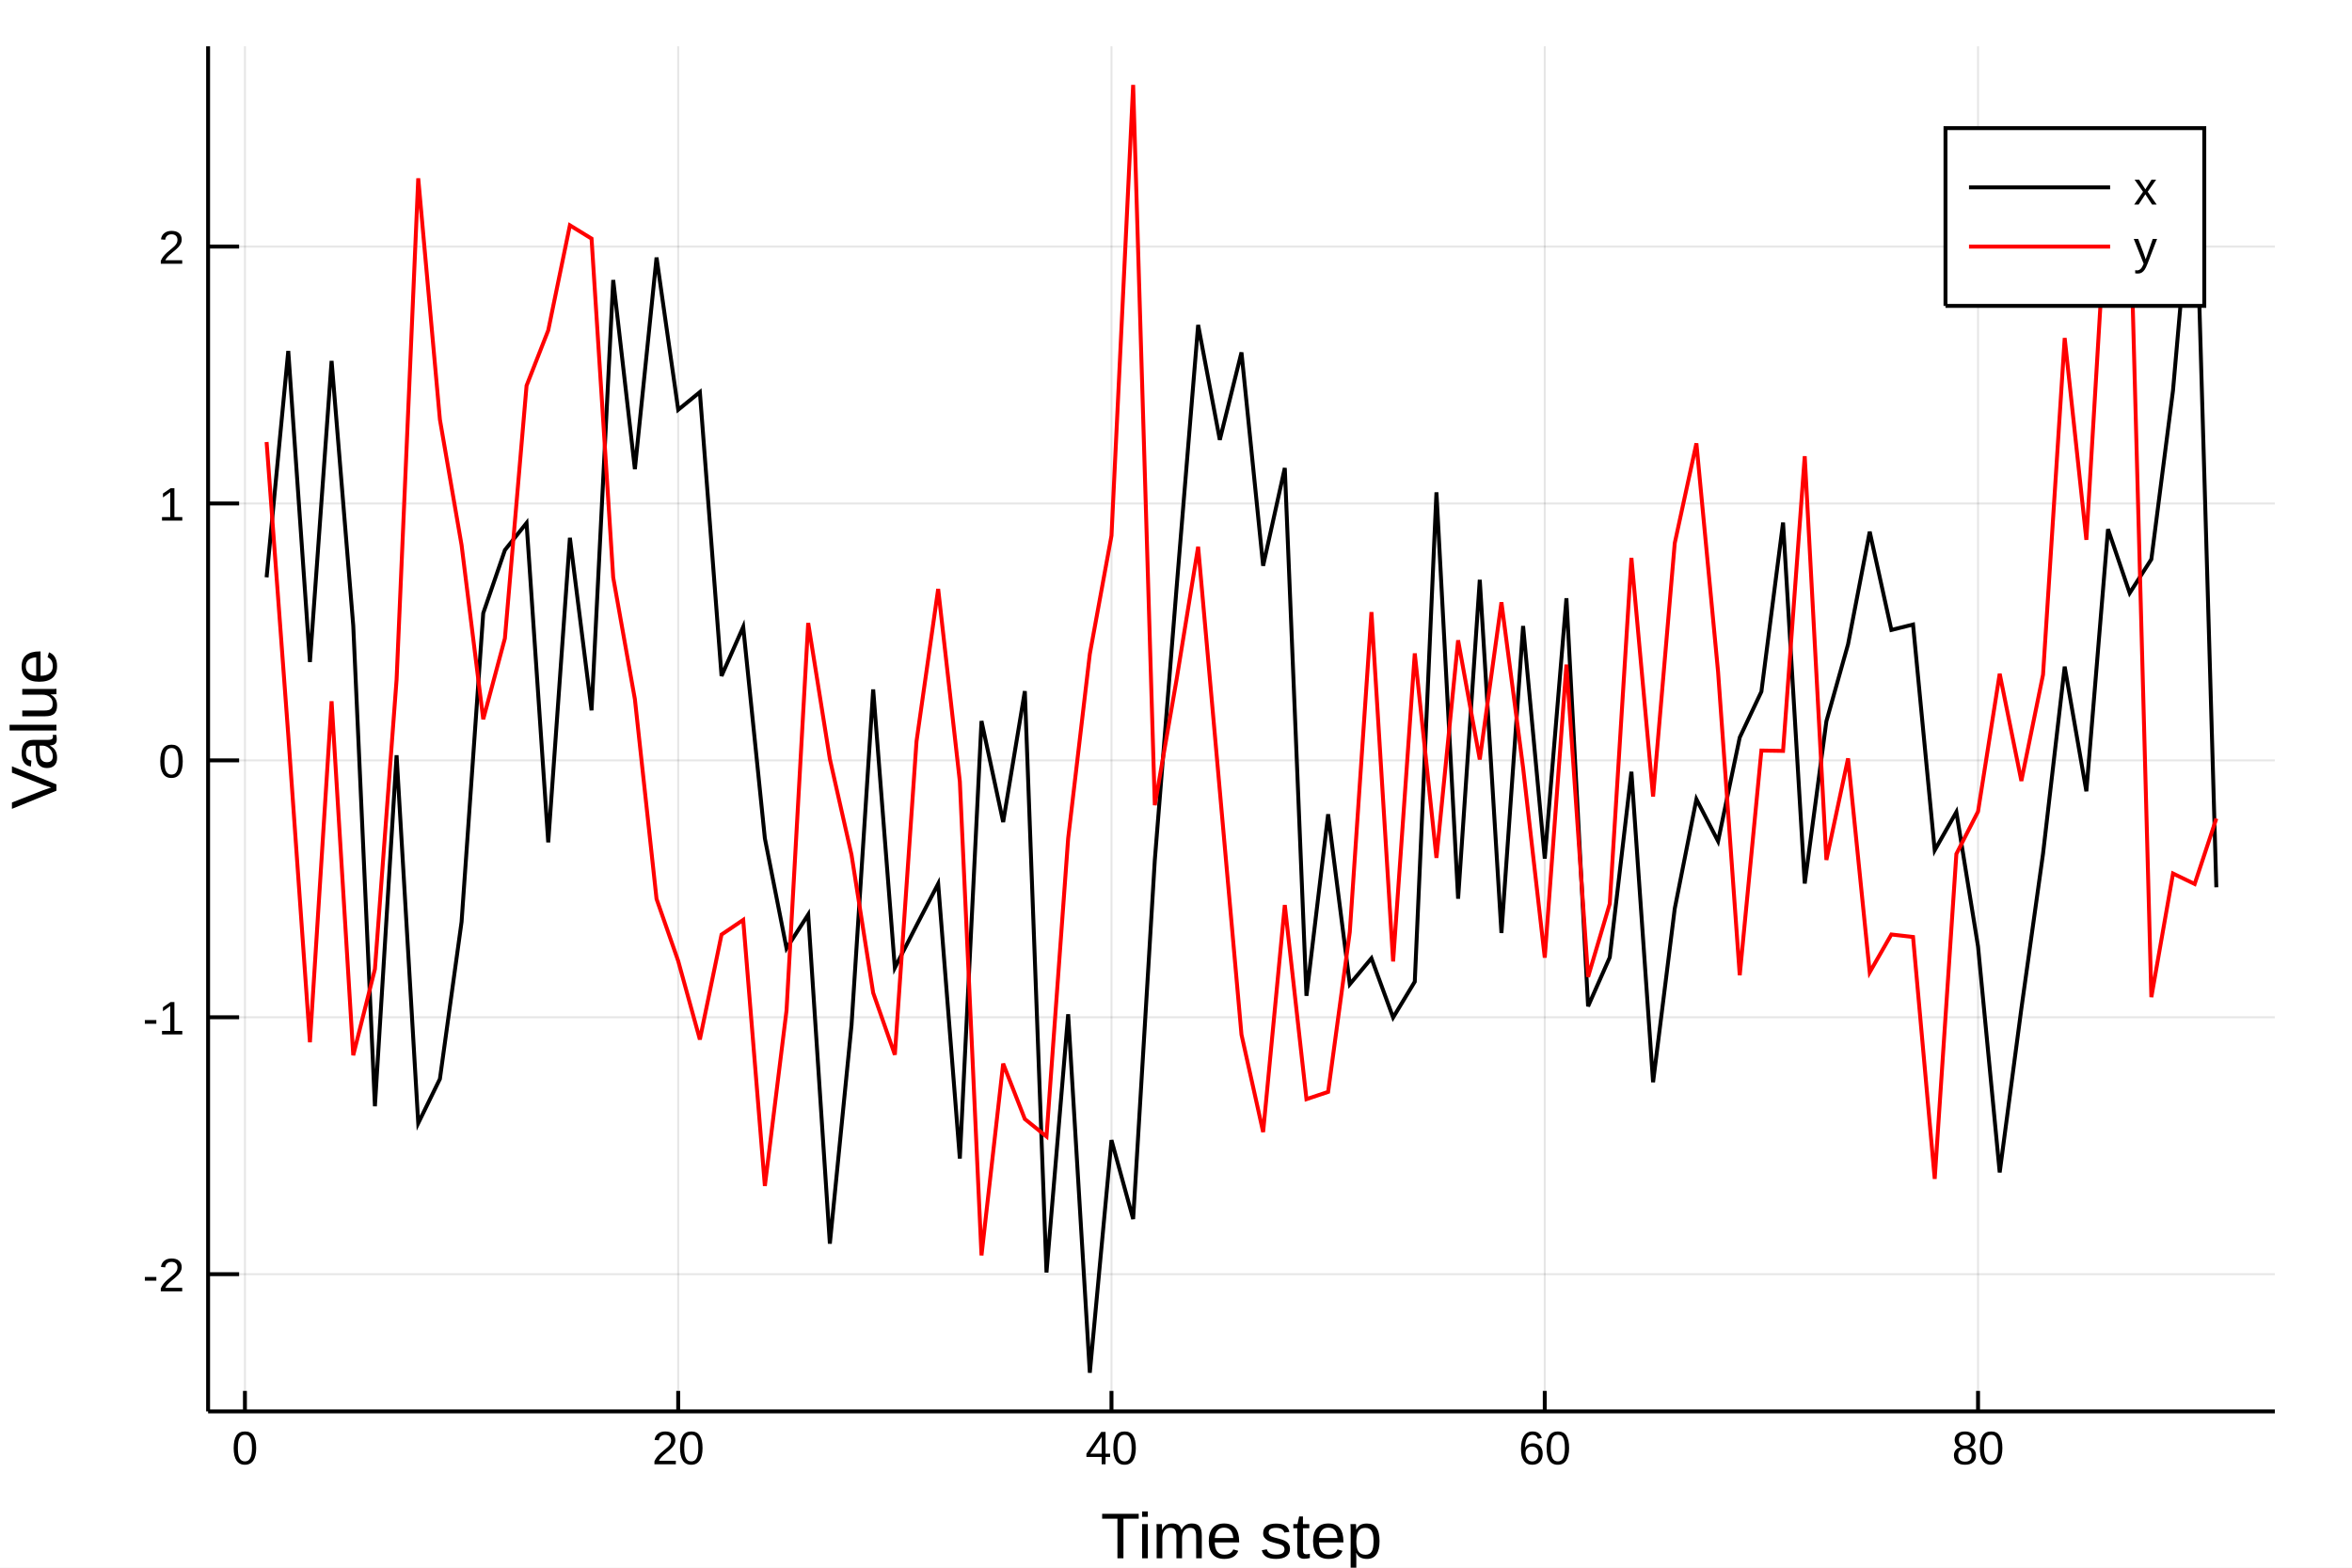
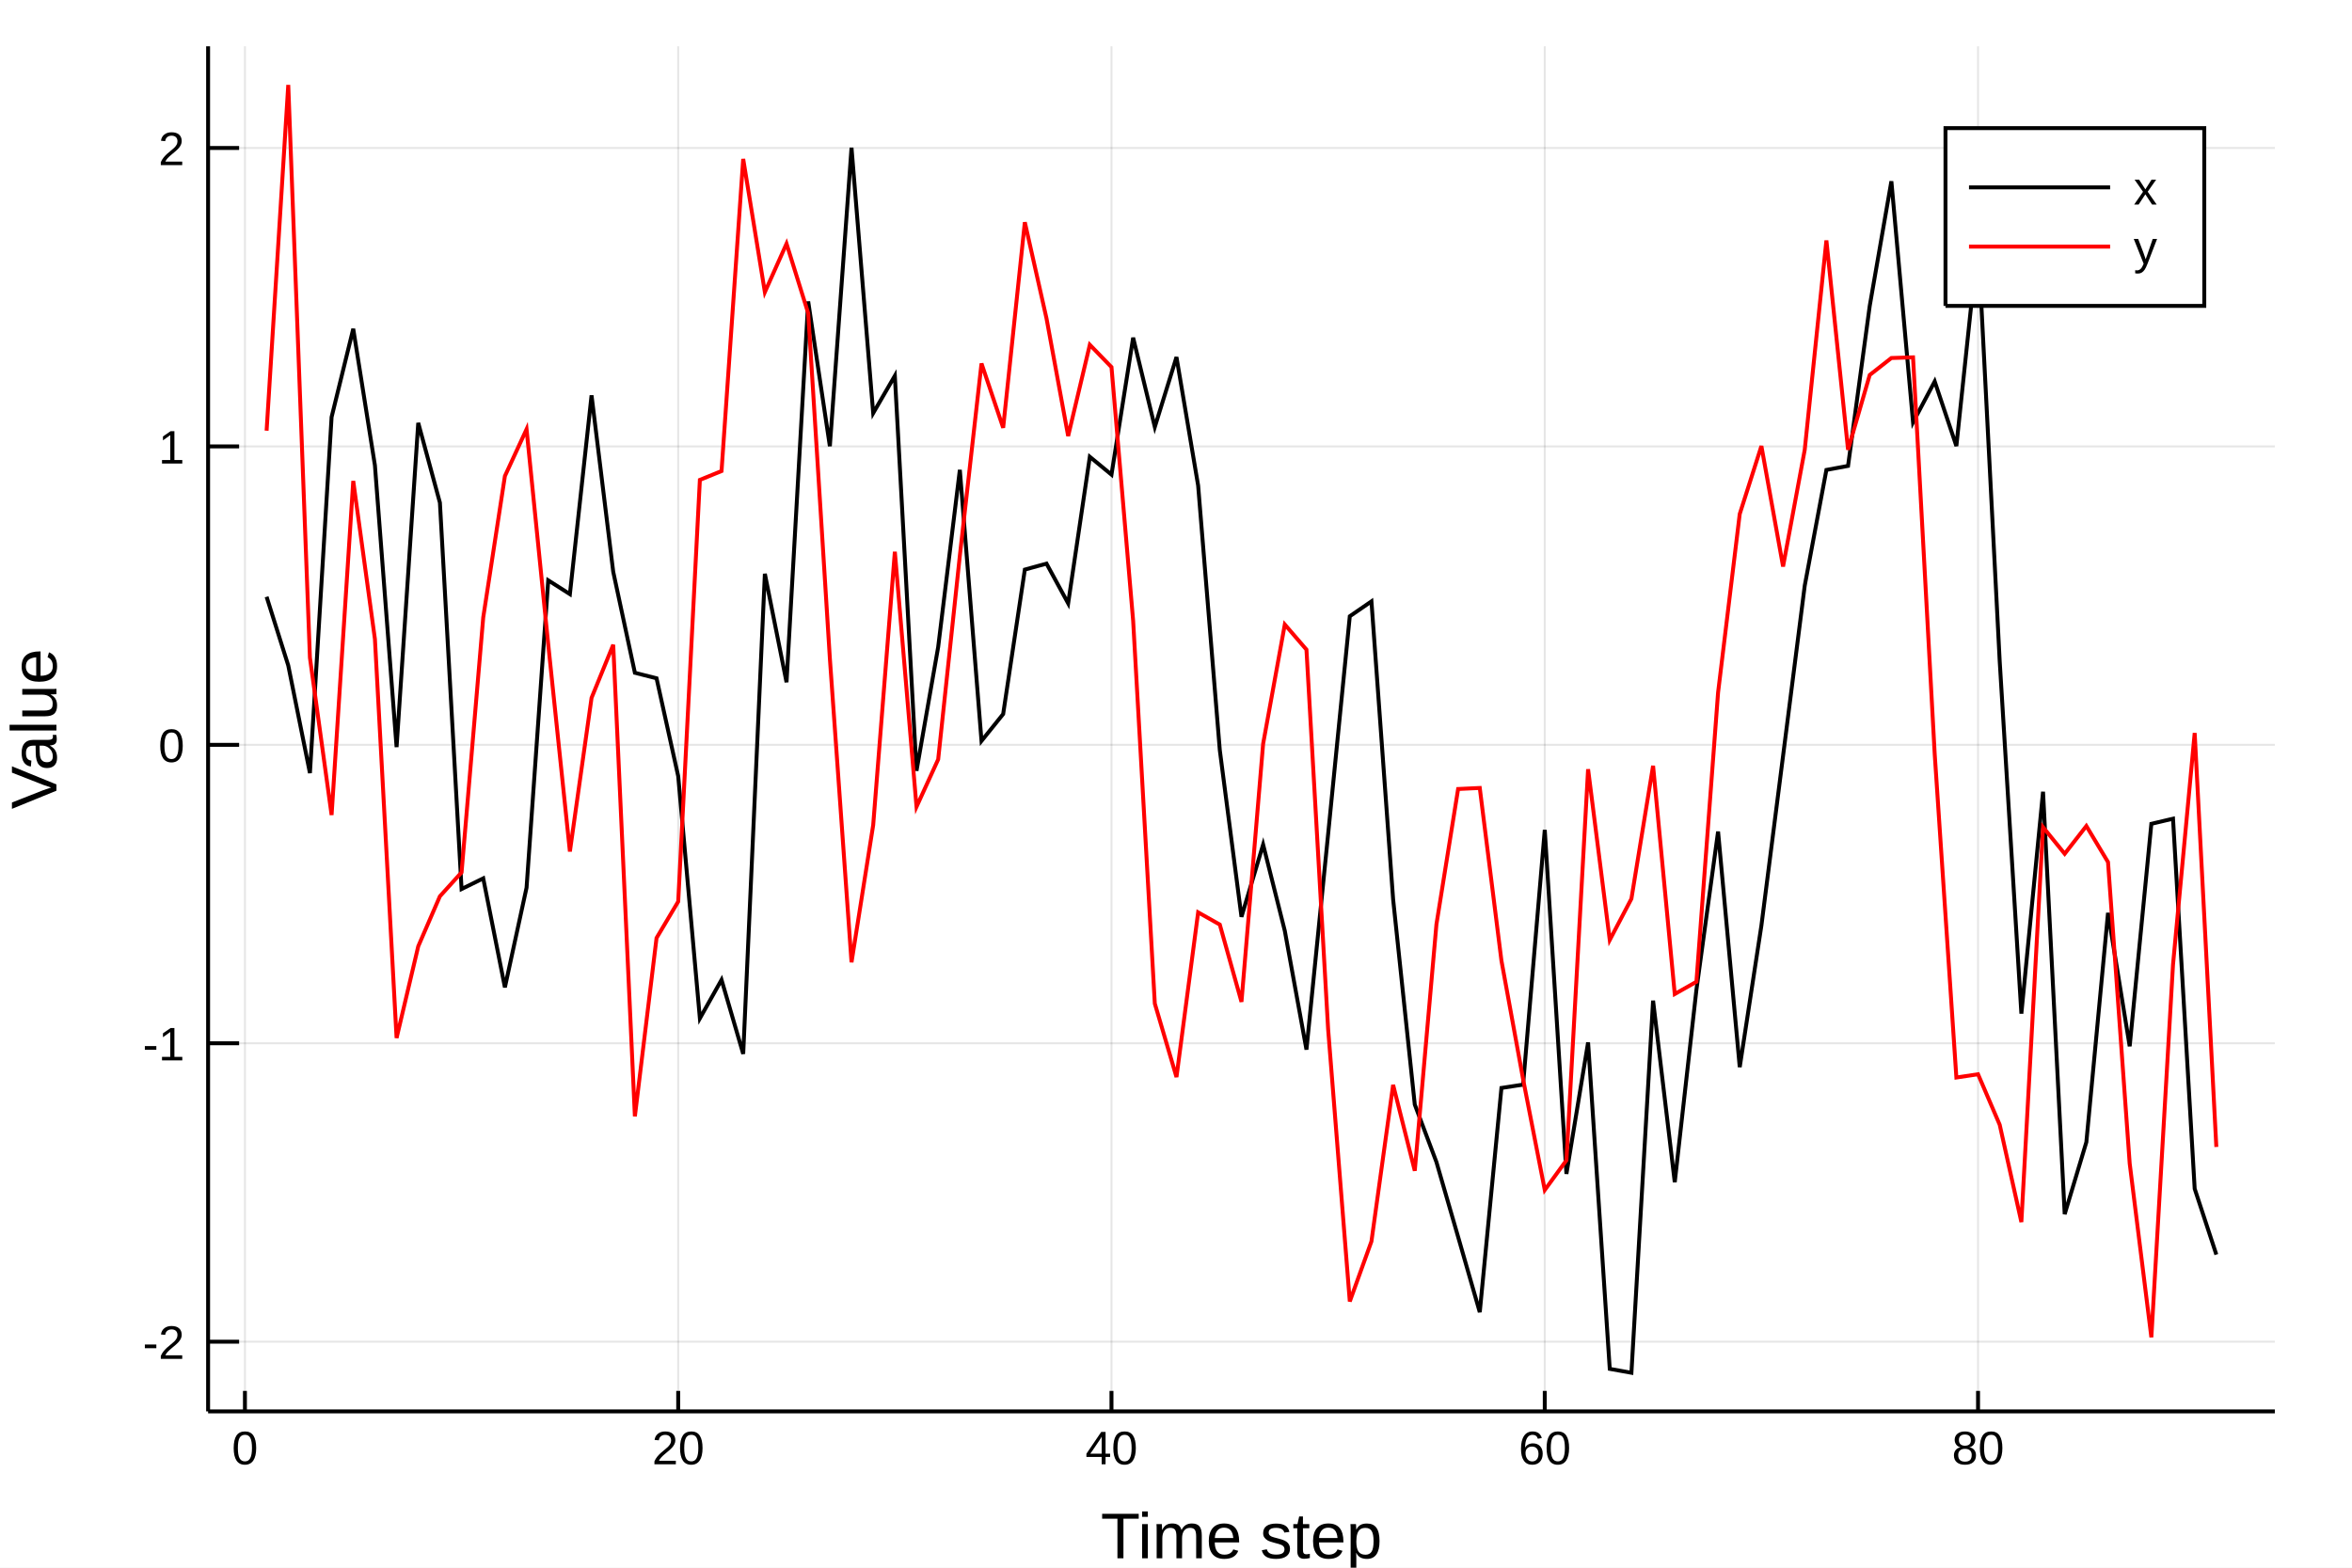
<svg xmlns="http://www.w3.org/2000/svg" width="600" height="400" viewBox="0 0 2400 1600">
  <defs>
-     <clipPath id="clip4900">
+     <clipPath id="clip8100">
      <rect x="0" y="0" width="2000" height="2000" />
    </clipPath>
  </defs>
  <defs>
-     <clipPath id="clip4901">
+     <clipPath id="clip8101">
      <rect x="0" y="0" width="2400" height="1600" />
    </clipPath>
  </defs>
-   <polygon clip-path="url(#clip4901)" points=" 0,1600 2400,1600 2400,0 0,0    " fill="#ffffff" fill-rule="evenodd" fill-opacity="1" />
+   <polygon clip-path="url(#clip8101)" points=" 0,1600 2400,1600 2400,0 0,0    " fill="#ffffff" fill-rule="evenodd" fill-opacity="1" />
  <defs>
-     <clipPath id="clip4902">
+     <clipPath id="clip8102">
      <rect x="480" y="0" width="1681" height="1600" />
    </clipPath>
  </defs>
-   <polygon clip-path="url(#clip4901)" points=" 212.353,1440.48 2321.26,1440.48 2321.26,47.244 212.353,47.244    " fill="#ffffff" fill-rule="evenodd" fill-opacity="1" />
+   <polygon clip-path="url(#clip8101)" points=" 212.353,1440.48 2321.26,1440.48 2321.26,47.244 212.353,47.244    " fill="#ffffff" fill-rule="evenodd" fill-opacity="1" />
  <defs>
-     <clipPath id="clip4903">
+     <clipPath id="clip8103">
      <rect x="212" y="47" width="2110" height="1394" />
    </clipPath>
  </defs>
-   <polyline clip-path="url(#clip4903)" style="stroke:#000000; stroke-width:2; stroke-opacity:0.1; fill:none" points="   249.933,1440.48 249.933,47.244    " />
-   <polyline clip-path="url(#clip4903)" style="stroke:#000000; stroke-width:2; stroke-opacity:0.1; fill:none" points="   692.052,1440.48 692.052,47.244    " />
-   <polyline clip-path="url(#clip4903)" style="stroke:#000000; stroke-width:2; stroke-opacity:0.1; fill:none" points="   1134.17,1440.48 1134.17,47.244    " />
-   <polyline clip-path="url(#clip4903)" style="stroke:#000000; stroke-width:2; stroke-opacity:0.1; fill:none" points="   1576.29,1440.48 1576.29,47.244    " />
-   <polyline clip-path="url(#clip4903)" style="stroke:#000000; stroke-width:2; stroke-opacity:0.1; fill:none" points="   2018.41,1440.48 2018.41,47.244    " />
-   <polyline clip-path="url(#clip4903)" style="stroke:#000000; stroke-width:2; stroke-opacity:0.1; fill:none" points="   212.353,1300.44 2321.26,1300.44    " />
-   <polyline clip-path="url(#clip4903)" style="stroke:#000000; stroke-width:2; stroke-opacity:0.1; fill:none" points="   212.353,1038.24 2321.26,1038.24    " />
-   <polyline clip-path="url(#clip4903)" style="stroke:#000000; stroke-width:2; stroke-opacity:0.1; fill:none" points="   212.353,776.051 2321.26,776.051    " />
-   <polyline clip-path="url(#clip4903)" style="stroke:#000000; stroke-width:2; stroke-opacity:0.1; fill:none" points="   212.353,513.857 2321.26,513.857    " />
-   <polyline clip-path="url(#clip4903)" style="stroke:#000000; stroke-width:2; stroke-opacity:0.1; fill:none" points="   212.353,251.664 2321.26,251.664    " />
-   <polyline clip-path="url(#clip4901)" style="stroke:#000000; stroke-width:4; stroke-opacity:1; fill:none" points="   212.353,1440.48 2321.26,1440.48    " />
-   <polyline clip-path="url(#clip4901)" style="stroke:#000000; stroke-width:4; stroke-opacity:1; fill:none" points="   212.353,1440.48 212.353,47.244    " />
-   <polyline clip-path="url(#clip4901)" style="stroke:#000000; stroke-width:4; stroke-opacity:1; fill:none" points="   249.933,1440.48 249.933,1419.58    " />
-   <polyline clip-path="url(#clip4901)" style="stroke:#000000; stroke-width:4; stroke-opacity:1; fill:none" points="   692.052,1440.48 692.052,1419.58    " />
-   <polyline clip-path="url(#clip4901)" style="stroke:#000000; stroke-width:4; stroke-opacity:1; fill:none" points="   1134.17,1440.48 1134.17,1419.58    " />
-   <polyline clip-path="url(#clip4901)" style="stroke:#000000; stroke-width:4; stroke-opacity:1; fill:none" points="   1576.29,1440.48 1576.29,1419.58    " />
-   <polyline clip-path="url(#clip4901)" style="stroke:#000000; stroke-width:4; stroke-opacity:1; fill:none" points="   2018.41,1440.48 2018.41,1419.58    " />
-   <polyline clip-path="url(#clip4901)" style="stroke:#000000; stroke-width:4; stroke-opacity:1; fill:none" points="   212.353,1300.44 243.986,1300.44    " />
-   <polyline clip-path="url(#clip4901)" style="stroke:#000000; stroke-width:4; stroke-opacity:1; fill:none" points="   212.353,1038.24 243.986,1038.24    " />
-   <polyline clip-path="url(#clip4901)" style="stroke:#000000; stroke-width:4; stroke-opacity:1; fill:none" points="   212.353,776.051 243.986,776.051    " />
-   <polyline clip-path="url(#clip4901)" style="stroke:#000000; stroke-width:4; stroke-opacity:1; fill:none" points="   212.353,513.857 243.986,513.857    " />
-   <polyline clip-path="url(#clip4901)" style="stroke:#000000; stroke-width:4; stroke-opacity:1; fill:none" points="   212.353,251.664 243.986,251.664    " />
-   <g clip-path="url(#clip4901)">
+   <polyline clip-path="url(#clip8103)" style="stroke:#000000; stroke-width:2; stroke-opacity:0.1; fill:none" points="   249.933,1440.48 249.933,47.244    " />
+   <polyline clip-path="url(#clip8103)" style="stroke:#000000; stroke-width:2; stroke-opacity:0.1; fill:none" points="   692.052,1440.48 692.052,47.244    " />
+   <polyline clip-path="url(#clip8103)" style="stroke:#000000; stroke-width:2; stroke-opacity:0.1; fill:none" points="   1134.17,1440.48 1134.17,47.244    " />
+   <polyline clip-path="url(#clip8103)" style="stroke:#000000; stroke-width:2; stroke-opacity:0.1; fill:none" points="   1576.29,1440.48 1576.29,47.244    " />
+   <polyline clip-path="url(#clip8103)" style="stroke:#000000; stroke-width:2; stroke-opacity:0.1; fill:none" points="   2018.41,1440.48 2018.41,47.244    " />
+   <polyline clip-path="url(#clip8103)" style="stroke:#000000; stroke-width:2; stroke-opacity:0.1; fill:none" points="   212.353,1369.35 2321.26,1369.35    " />
+   <polyline clip-path="url(#clip8103)" style="stroke:#000000; stroke-width:2; stroke-opacity:0.1; fill:none" points="   212.353,1064.77 2321.26,1064.77    " />
+   <polyline clip-path="url(#clip8103)" style="stroke:#000000; stroke-width:2; stroke-opacity:0.1; fill:none" points="   212.353,760.187 2321.26,760.187    " />
+   <polyline clip-path="url(#clip8103)" style="stroke:#000000; stroke-width:2; stroke-opacity:0.1; fill:none" points="   212.353,455.608 2321.26,455.608    " />
+   <polyline clip-path="url(#clip8103)" style="stroke:#000000; stroke-width:2; stroke-opacity:0.1; fill:none" points="   212.353,151.029 2321.26,151.029    " />
+   <polyline clip-path="url(#clip8101)" style="stroke:#000000; stroke-width:4; stroke-opacity:1; fill:none" points="   212.353,1440.48 2321.26,1440.48    " />
+   <polyline clip-path="url(#clip8101)" style="stroke:#000000; stroke-width:4; stroke-opacity:1; fill:none" points="   212.353,1440.48 212.353,47.244    " />
+   <polyline clip-path="url(#clip8101)" style="stroke:#000000; stroke-width:4; stroke-opacity:1; fill:none" points="   249.933,1440.48 249.933,1419.58    " />
+   <polyline clip-path="url(#clip8101)" style="stroke:#000000; stroke-width:4; stroke-opacity:1; fill:none" points="   692.052,1440.48 692.052,1419.58    " />
+   <polyline clip-path="url(#clip8101)" style="stroke:#000000; stroke-width:4; stroke-opacity:1; fill:none" points="   1134.17,1440.48 1134.17,1419.58    " />
+   <polyline clip-path="url(#clip8101)" style="stroke:#000000; stroke-width:4; stroke-opacity:1; fill:none" points="   1576.29,1440.48 1576.29,1419.58    " />
+   <polyline clip-path="url(#clip8101)" style="stroke:#000000; stroke-width:4; stroke-opacity:1; fill:none" points="   2018.41,1440.48 2018.41,1419.58    " />
+   <polyline clip-path="url(#clip8101)" style="stroke:#000000; stroke-width:4; stroke-opacity:1; fill:none" points="   212.353,1369.35 243.986,1369.35    " />
+   <polyline clip-path="url(#clip8101)" style="stroke:#000000; stroke-width:4; stroke-opacity:1; fill:none" points="   212.353,1064.77 243.986,1064.77    " />
+   <polyline clip-path="url(#clip8101)" style="stroke:#000000; stroke-width:4; stroke-opacity:1; fill:none" points="   212.353,760.187 243.986,760.187    " />
+   <polyline clip-path="url(#clip8101)" style="stroke:#000000; stroke-width:4; stroke-opacity:1; fill:none" points="   212.353,455.608 243.986,455.608    " />
+   <polyline clip-path="url(#clip8101)" style="stroke:#000000; stroke-width:4; stroke-opacity:1; fill:none" points="   212.353,151.029 243.986,151.029    " />
+   <g clip-path="url(#clip8101)">
    <text style="fill:#000000; fill-opacity:1; font-family:Arial,Helvetica Neue,Helvetica,sans-serif; font-size:48px; text-anchor:middle;" transform="rotate(0, 249.933, 1494.48)" x="249.933" y="1494.48">0</text>
  </g>
-   <g clip-path="url(#clip4901)">
+   <g clip-path="url(#clip8101)">
    <text style="fill:#000000; fill-opacity:1; font-family:Arial,Helvetica Neue,Helvetica,sans-serif; font-size:48px; text-anchor:middle;" transform="rotate(0, 692.052, 1494.48)" x="692.052" y="1494.48">20</text>
  </g>
-   <g clip-path="url(#clip4901)">
+   <g clip-path="url(#clip8101)">
    <text style="fill:#000000; fill-opacity:1; font-family:Arial,Helvetica Neue,Helvetica,sans-serif; font-size:48px; text-anchor:middle;" transform="rotate(0, 1134.17, 1494.48)" x="1134.17" y="1494.48">40</text>
  </g>
-   <g clip-path="url(#clip4901)">
+   <g clip-path="url(#clip8101)">
    <text style="fill:#000000; fill-opacity:1; font-family:Arial,Helvetica Neue,Helvetica,sans-serif; font-size:48px; text-anchor:middle;" transform="rotate(0, 1576.29, 1494.48)" x="1576.29" y="1494.48">60</text>
  </g>
-   <g clip-path="url(#clip4901)">
+   <g clip-path="url(#clip8101)">
    <text style="fill:#000000; fill-opacity:1; font-family:Arial,Helvetica Neue,Helvetica,sans-serif; font-size:48px; text-anchor:middle;" transform="rotate(0, 2018.41, 1494.48)" x="2018.41" y="1494.48">80</text>
  </g>
-   <g clip-path="url(#clip4901)">
-     <text style="fill:#000000; fill-opacity:1; font-family:Arial,Helvetica Neue,Helvetica,sans-serif; font-size:48px; text-anchor:end;" transform="rotate(0, 188.353, 1317.94)" x="188.353" y="1317.94">-2</text>
+   <g clip-path="url(#clip8101)">
+     <text style="fill:#000000; fill-opacity:1; font-family:Arial,Helvetica Neue,Helvetica,sans-serif; font-size:48px; text-anchor:end;" transform="rotate(0, 188.353, 1386.85)" x="188.353" y="1386.85">-2</text>
  </g>
-   <g clip-path="url(#clip4901)">
-     <text style="fill:#000000; fill-opacity:1; font-family:Arial,Helvetica Neue,Helvetica,sans-serif; font-size:48px; text-anchor:end;" transform="rotate(0, 188.353, 1055.74)" x="188.353" y="1055.74">-1</text>
+   <g clip-path="url(#clip8101)">
+     <text style="fill:#000000; fill-opacity:1; font-family:Arial,Helvetica Neue,Helvetica,sans-serif; font-size:48px; text-anchor:end;" transform="rotate(0, 188.353, 1082.27)" x="188.353" y="1082.27">-1</text>
  </g>
-   <g clip-path="url(#clip4901)">
-     <text style="fill:#000000; fill-opacity:1; font-family:Arial,Helvetica Neue,Helvetica,sans-serif; font-size:48px; text-anchor:end;" transform="rotate(0, 188.353, 793.551)" x="188.353" y="793.551">0</text>
+   <g clip-path="url(#clip8101)">
+     <text style="fill:#000000; fill-opacity:1; font-family:Arial,Helvetica Neue,Helvetica,sans-serif; font-size:48px; text-anchor:end;" transform="rotate(0, 188.353, 777.687)" x="188.353" y="777.687">0</text>
  </g>
-   <g clip-path="url(#clip4901)">
-     <text style="fill:#000000; fill-opacity:1; font-family:Arial,Helvetica Neue,Helvetica,sans-serif; font-size:48px; text-anchor:end;" transform="rotate(0, 188.353, 531.357)" x="188.353" y="531.357">1</text>
+   <g clip-path="url(#clip8101)">
+     <text style="fill:#000000; fill-opacity:1; font-family:Arial,Helvetica Neue,Helvetica,sans-serif; font-size:48px; text-anchor:end;" transform="rotate(0, 188.353, 473.108)" x="188.353" y="473.108">1</text>
  </g>
-   <g clip-path="url(#clip4901)">
-     <text style="fill:#000000; fill-opacity:1; font-family:Arial,Helvetica Neue,Helvetica,sans-serif; font-size:48px; text-anchor:end;" transform="rotate(0, 188.353, 269.164)" x="188.353" y="269.164">2</text>
+   <g clip-path="url(#clip8101)">
+     <text style="fill:#000000; fill-opacity:1; font-family:Arial,Helvetica Neue,Helvetica,sans-serif; font-size:48px; text-anchor:end;" transform="rotate(0, 188.353, 168.529)" x="188.353" y="168.529">2</text>
  </g>
-   <g clip-path="url(#clip4901)">
+   <g clip-path="url(#clip8101)">
    <text style="fill:#000000; fill-opacity:1; font-family:Arial,Helvetica Neue,Helvetica,sans-serif; font-size:66px; text-anchor:middle;" transform="rotate(0, 1266.81, 1590.4)" x="1266.81" y="1590.4">Time step</text>
  </g>
-   <g clip-path="url(#clip4901)">
+   <g clip-path="url(#clip8101)">
    <text style="fill:#000000; fill-opacity:1; font-family:Arial,Helvetica Neue,Helvetica,sans-serif; font-size:66px; text-anchor:middle;" transform="rotate(-90, 57.6, 743.863)" x="57.6" y="743.863">Value</text>
  </g>
-   <polyline clip-path="url(#clip4903)" style="stroke:#000000; stroke-width:4; stroke-opacity:1; fill:none" points="   272.039,589.234 294.145,358.178 316.251,675.634 338.357,368.353 360.463,638.529 382.569,1129.07 404.674,770.78 426.78,1146.36 448.886,1101.13 470.992,940.873    493.098,625.821 515.204,561.426 537.31,533.769 559.416,859.731 581.522,548.87 603.628,724.979 625.734,285.761 647.84,478.827 669.946,262.809 692.052,418.207    714.158,400.188 736.264,689.868 758.37,639.831 780.476,855.653 802.581,967.849 824.687,933.416 846.793,1269.31 868.899,1046.33 891.005,703.609 913.111,987.716    935.217,944.536 957.323,901.964 979.429,1182.44 1001.53,735.876 1023.64,839.004 1045.75,705.362 1067.85,1298.72 1089.96,1035.15 1112.06,1401.05 1134.17,1163.63    1156.28,1244.16 1178.38,877.803 1200.49,601.233 1222.59,331.652 1244.7,448.933 1266.81,359.682 1288.91,577.442 1311.02,477.606 1333.12,1016.36 1355.23,831.007    1377.34,1004.52 1399.44,978.035 1421.55,1038.47 1443.65,1001.93 1465.76,502.463 1487.87,917.232 1509.97,591.717 1532.08,952.223 1554.18,638.884 1576.29,876.328    1598.4,610.563 1620.5,1027.05 1642.61,977.07 1664.71,787.65 1686.82,1104.54 1708.93,927.319 1731.03,815.705 1753.14,858.551 1775.24,752.639 1797.35,705.841    1819.45,533.305 1841.56,901.728 1863.67,736.134 1885.77,657.562 1907.88,542.646 1929.98,642.938 1952.09,637.408 1974.2,867.77 1996.3,828.75 2018.41,965.995    2040.51,1196.62 2062.62,1029.41 2084.73,871.311 2106.83,680.374 2128.94,807.597 2151.04,540.065 2173.15,605.262 2195.26,570.766 2217.36,398.394 2239.47,146.559    2261.57,905.574    " />
-   <polyline clip-path="url(#clip4903)" style="stroke:#ff0000; stroke-width:4; stroke-opacity:1; fill:none" points="   272.039,451.153 294.145,750.155 316.251,1063.75 338.357,715.738 360.463,1077.01 382.569,989.083 404.674,693.692 426.78,181.972 448.886,428.223 470.992,556.329    493.098,734.055 515.204,651.49 537.31,393.604 559.416,337.16 581.522,229.974 603.628,243.521 625.734,589.408 647.84,713.573 669.946,917.486 692.052,980.826    714.158,1060.93 736.264,953.837 758.37,938.88 780.476,1210.43 802.581,1031.27 824.687,635.811 846.793,774.615 868.899,872.398 891.005,1013.3 913.111,1076.49    935.217,756.692 957.323,601.072 979.429,797.592 1001.53,1281.27 1023.64,1085.57 1045.75,1142.11 1067.85,1159.9 1089.96,855.622 1112.06,667.522 1134.17,546.695    1156.28,86.675 1178.38,821.796 1200.49,694.181 1222.59,558.037 1244.7,806.88 1266.81,1055.91 1288.91,1155.39 1311.02,923.679 1333.12,1121.81 1355.23,1114.41    1377.34,951.199 1399.44,624.715 1421.55,981.276 1443.65,666.853 1465.76,875.589 1487.87,653.474 1509.97,775.15 1532.08,614.684 1554.18,783.582 1576.29,977.415    1598.4,678.301 1620.5,997.023 1642.61,922.386 1664.71,569.369 1686.82,812.933 1708.93,554.316 1731.03,452.484 1753.14,685.718 1775.24,995.319 1797.35,766.012    1819.45,766.396 1841.56,465.624 1863.67,877.671 1885.77,774.029 1907.88,992.311 1929.98,953.739 1952.09,956.278 1974.2,1203.18 1996.3,871.534 2018.41,828.258    2040.51,687.615 2062.62,797.041 2084.73,688.546 2106.83,344.959 2128.94,550.971 2151.04,182.548 2173.15,196.282 2195.26,1017.74 2217.36,891.535 2239.47,902.218    2261.57,835.378    " />
-   <polygon clip-path="url(#clip4901)" points=" 1985.19,312.204 2249.26,312.204 2249.26,130.764 1985.19,130.764    " fill="#ffffff" fill-rule="evenodd" fill-opacity="1" />
-   <polyline clip-path="url(#clip4901)" style="stroke:#000000; stroke-width:4; stroke-opacity:1; fill:none" points="   1985.19,312.204 2249.26,312.204 2249.26,130.764 1985.19,130.764 1985.19,312.204    " />
-   <polyline clip-path="url(#clip4901)" style="stroke:#000000; stroke-width:4; stroke-opacity:1; fill:none" points="   2009.19,191.244 2153.19,191.244    " />
-   <g clip-path="url(#clip4901)">
+   <polyline clip-path="url(#clip8103)" style="stroke:#000000; stroke-width:4; stroke-opacity:1; fill:none" points="   272.039,609.097 294.145,679.219 316.251,789.016 338.357,425.678 360.463,335.584 382.569,474.932 404.674,762.509 426.78,431.594 448.886,513.078 470.992,907.36    493.098,896.471 515.204,1007.72 537.31,905.956 559.416,592.286 581.522,606.383 603.628,403.49 625.734,583.536 647.84,686.664 669.946,692.259 692.052,792.236    714.158,1039.36 736.264,1000.01 758.37,1075.63 780.476,585.607 802.581,696.339 824.687,307.638 846.793,455.436 868.899,150.748 891.005,421.65 913.111,383.547    935.217,786.701 957.323,660.298 979.429,479.528 1001.53,756.215 1023.64,728.756 1045.75,581.333 1067.85,575.233 1089.96,615.811 1112.06,466.221 1134.17,484.412    1156.28,344.65 1178.38,435.775 1200.49,364.44 1222.59,495.54 1244.7,765.631 1266.81,935.719 1288.91,861.981 1311.02,950.006 1333.12,1071.26 1355.23,851.351    1377.34,628.951 1399.44,613.776 1421.55,917.808 1443.65,1127.31 1465.76,1186.03 1487.87,1262.35 1509.97,1339.22 1532.08,1110.38 1554.18,1106.98 1576.29,846.966    1598.4,1198.09 1620.5,1063.92 1642.61,1397.09 1664.71,1401.05 1686.82,1021.27 1708.93,1206.64 1731.03,1010.29 1753.14,848.692 1775.24,1089.13 1797.35,944.633    1819.45,771.488 1841.56,597.773 1863.67,479.609 1885.77,475.509 1907.88,312.279 1929.98,185.009 1952.09,431.003 1974.2,389.298 1996.3,455.261 2018.41,245.491    2040.51,674.827 2062.62,1034.54 2084.73,808.055 2106.83,1239.19 2128.94,1165.67 2151.04,931.665 2173.15,1067.85 2195.26,840.798 2217.36,835.568 2239.47,1213.24    2261.57,1280.43    " />
+   <polyline clip-path="url(#clip8103)" style="stroke:#ff0000; stroke-width:4; stroke-opacity:1; fill:none" points="   272.039,439.581 294.145,86.675 316.251,671.218 338.357,831.807 360.463,490.864 382.569,652.207 404.674,1059.4 426.78,965.829 448.886,914.747 470.992,890.351    493.098,630.158 515.204,485.908 537.31,438.055 559.416,657.609 581.522,869.072 603.628,712.254 625.734,658.057 647.84,1139.39 669.946,957.322 692.052,920.142    714.158,489.794 736.264,480.75 758.37,162.206 780.476,298.173 802.581,248.715 824.687,319.67 846.793,671.821 868.899,982.133 891.005,842.097 913.111,563.094    935.217,823.433 957.323,775.051 979.429,567.164 1001.53,370.967 1023.64,436.616 1045.75,226.807 1067.85,324.895 1089.96,445.025 1112.06,351.898 1134.17,374.671    1156.28,633.673 1178.38,1024.25 1200.49,1099.27 1222.59,931.167 1244.7,943.653 1266.81,1022.51 1288.91,759.144 1311.02,637.374 1333.12,663.004 1355.23,1050.4    1377.34,1328.29 1399.44,1266.96 1421.55,1107.24 1443.65,1194.91 1465.76,943.352 1487.87,805.259 1509.97,804.207 1532.08,980.459 1554.18,1101.48 1576.29,1214.56    1598.4,1184.19 1620.5,785.052 1642.61,959.363 1664.71,917.251 1686.82,781.56 1708.93,1014.5 1731.03,1002.01 1753.14,706.827 1775.24,524.598 1797.35,455.224    1819.45,578.193 1841.56,459.081 1863.67,245.398 1885.77,459.035 1907.88,382.705 1929.98,365.39 1952.09,364.699 1974.2,769.792 1996.3,1099.73 2018.41,1096.39    2040.51,1147.95 2062.62,1247.26 2084.73,844.219 2106.83,871.393 2128.94,843.032 2151.04,879.882 2173.15,1187.4 2195.26,1364.89 2217.36,984.56 2239.47,748.083    2261.57,1170.6    " />
+   <polygon clip-path="url(#clip8101)" points=" 1985.19,312.204 2249.26,312.204 2249.26,130.764 1985.19,130.764    " fill="#ffffff" fill-rule="evenodd" fill-opacity="1" />
+   <polyline clip-path="url(#clip8101)" style="stroke:#000000; stroke-width:4; stroke-opacity:1; fill:none" points="   1985.19,312.204 2249.26,312.204 2249.26,130.764 1985.19,130.764 1985.19,312.204    " />
+   <polyline clip-path="url(#clip8101)" style="stroke:#000000; stroke-width:4; stroke-opacity:1; fill:none" points="   2009.19,191.244 2153.19,191.244    " />
+   <g clip-path="url(#clip8101)">
    <text style="fill:#000000; fill-opacity:1; font-family:Arial,Helvetica Neue,Helvetica,sans-serif; font-size:48px; text-anchor:start;" transform="rotate(0, 2177.19, 208.744)" x="2177.19" y="208.744">x</text>
  </g>
-   <polyline clip-path="url(#clip4901)" style="stroke:#ff0000; stroke-width:4; stroke-opacity:1; fill:none" points="   2009.19,251.724 2153.19,251.724    " />
-   <g clip-path="url(#clip4901)">
+   <polyline clip-path="url(#clip8101)" style="stroke:#ff0000; stroke-width:4; stroke-opacity:1; fill:none" points="   2009.19,251.724 2153.19,251.724    " />
+   <g clip-path="url(#clip8101)">
    <text style="fill:#000000; fill-opacity:1; font-family:Arial,Helvetica Neue,Helvetica,sans-serif; font-size:48px; text-anchor:start;" transform="rotate(0, 2177.19, 269.224)" x="2177.19" y="269.224">y</text>
  </g>
</svg>
